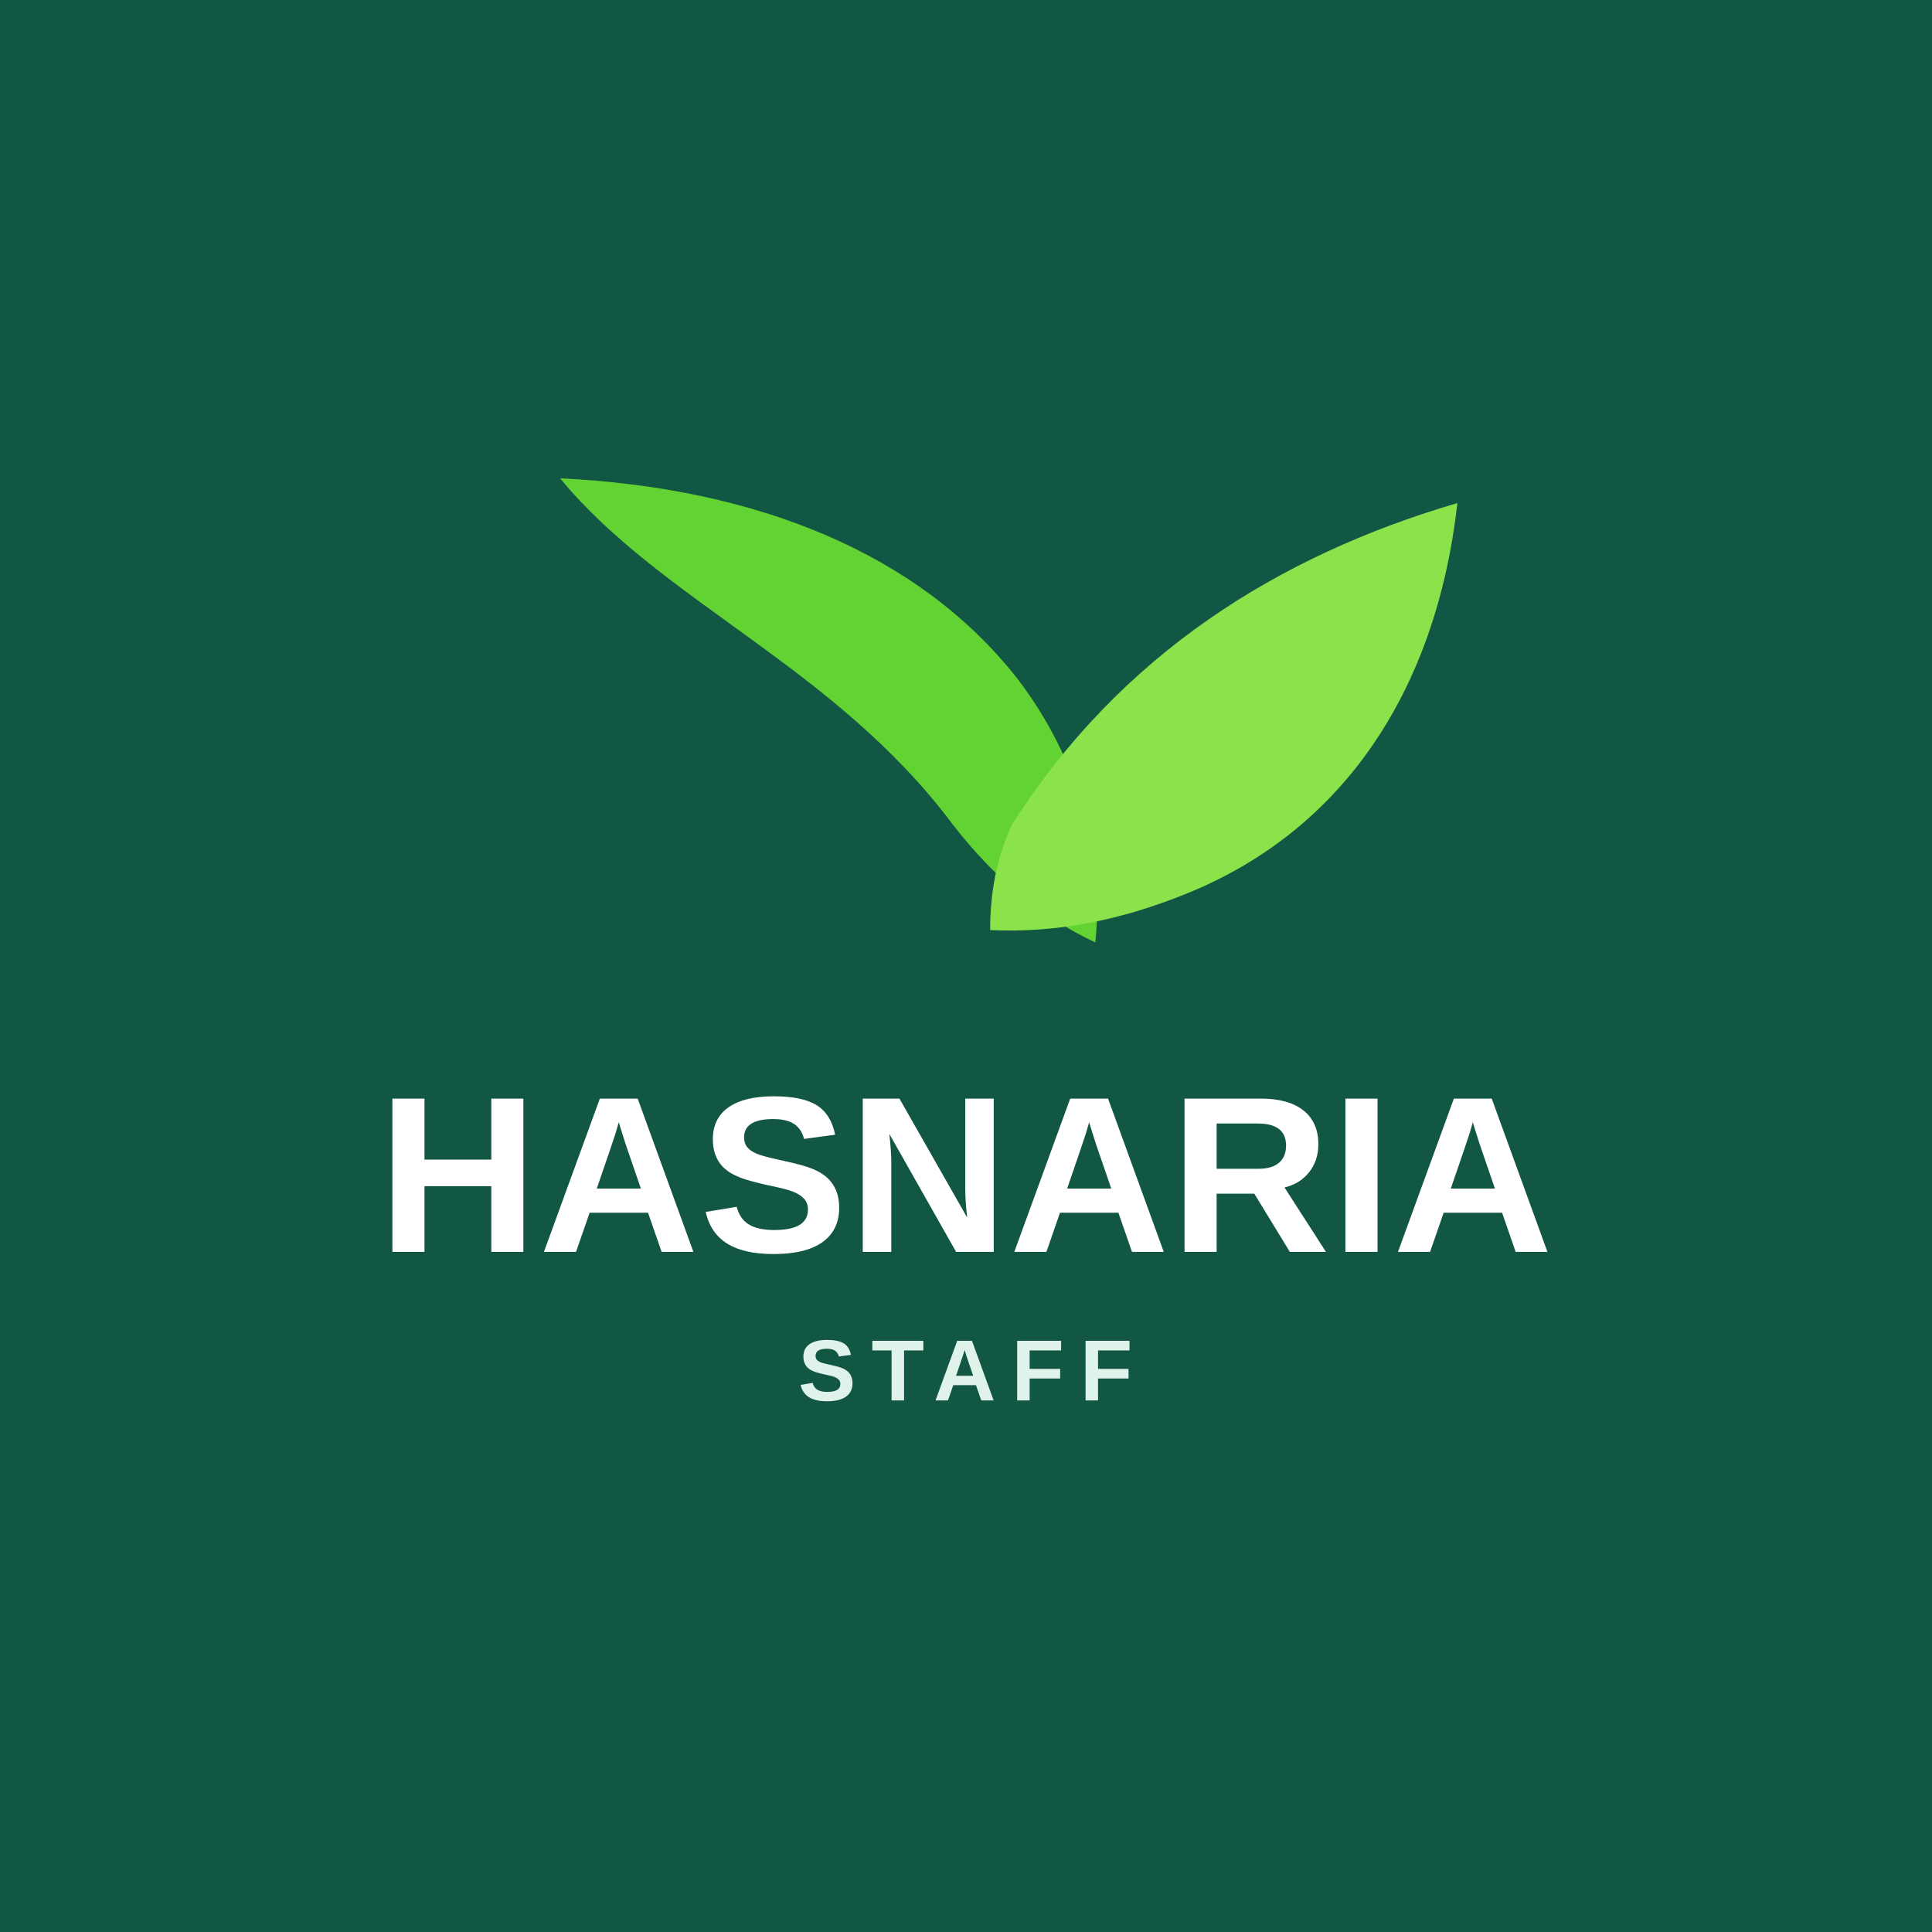
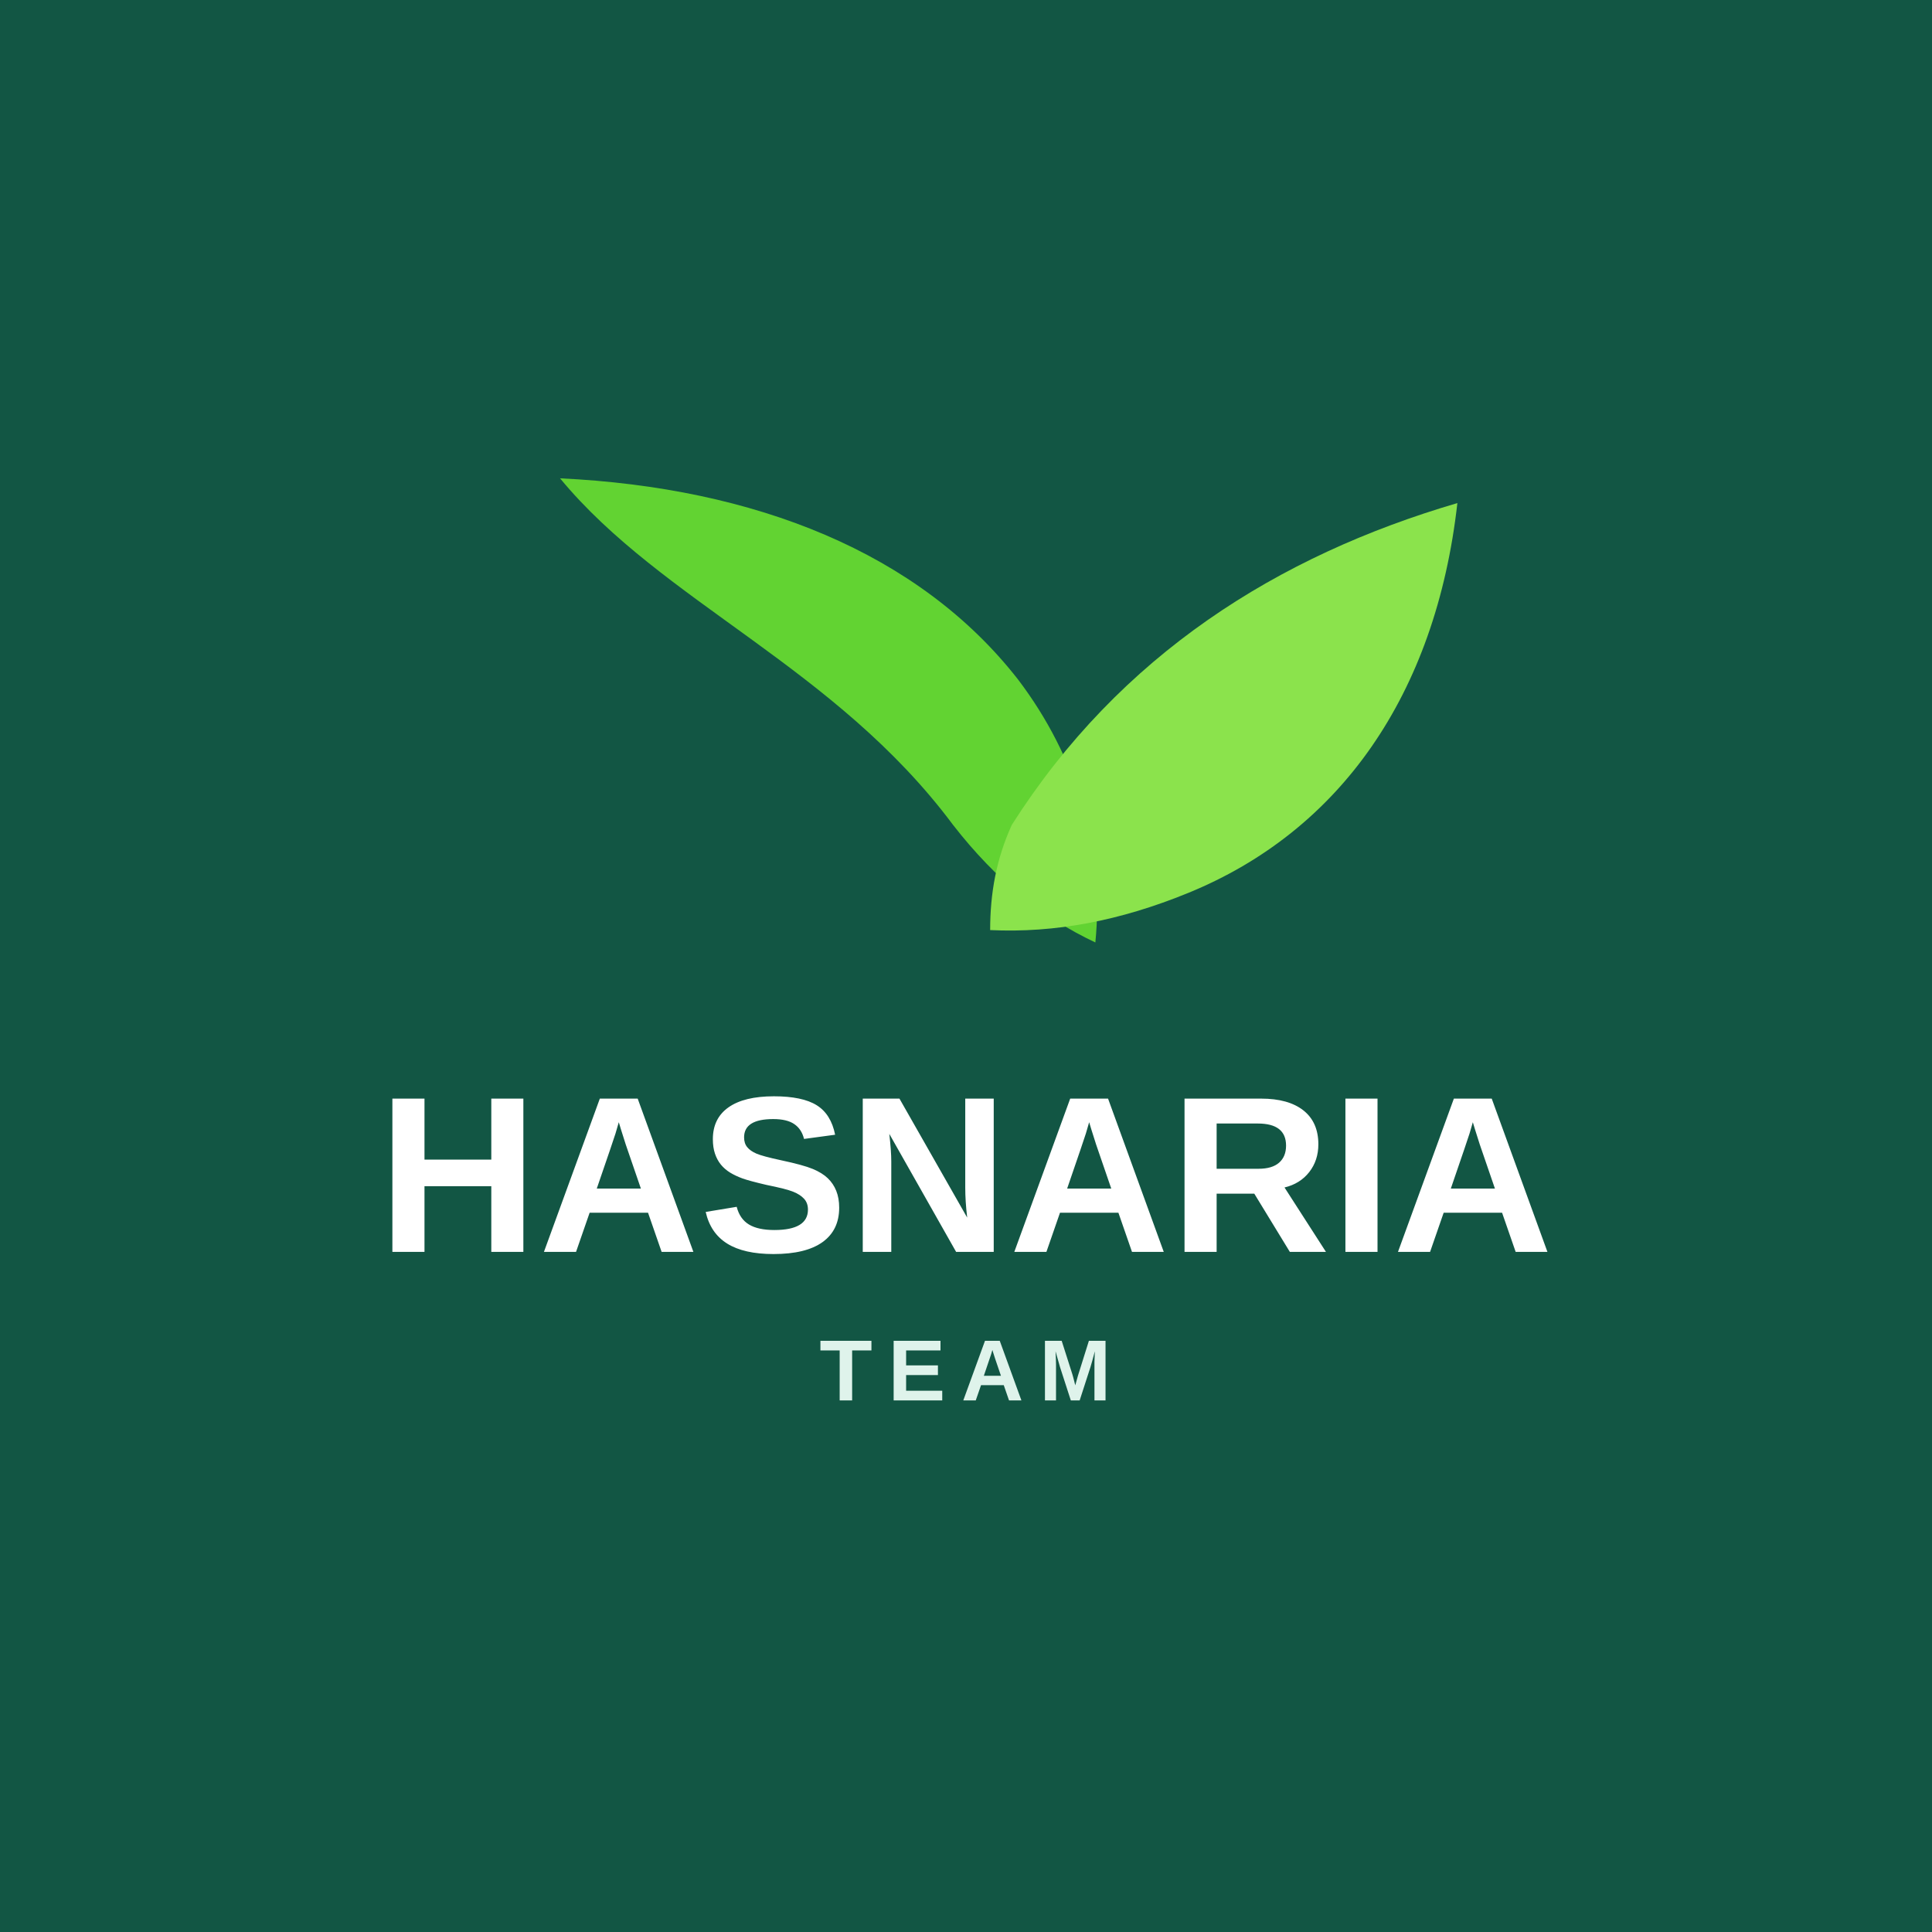
<svg xmlns="http://www.w3.org/2000/svg" viewBox="0 0 512 512">
  <rect width="512" height="512" fill="#125644" />
  <g transform="translate(0 30) scale(.82) translate(56 42)">
    <path d="M252 188c-38-51-94-72-127-112 63 3 116 24 148 65 19 25 28 55 25 85-17-8-32-20-46-38Z" fill="#62d332" />
    <path d="M271 188c35-55 86-87 144-104-7 62-38 106-87 126-22 9-43 13-64 12 0-12 2-23 7-34Z" fill="#8be34c" />
    <text x="256" y="326" text-anchor="middle" font-family="Arial, Helvetica, sans-serif" font-size="72" font-weight="900" fill="#fff">HASNARIA</text>
-     <text x="256" y="374" text-anchor="middle" font-family="Arial, Helvetica, sans-serif" font-size="28" font-weight="700" letter-spacing="5" fill="#dff3eb">STAFF</text>
+     <text x="256" y="374" text-anchor="middle" font-family="Arial, Helvetica, sans-serif" font-size="28" font-weight="700" letter-spacing="5" fill="#dff3eb">TEAM</text>
  </g>
</svg>
